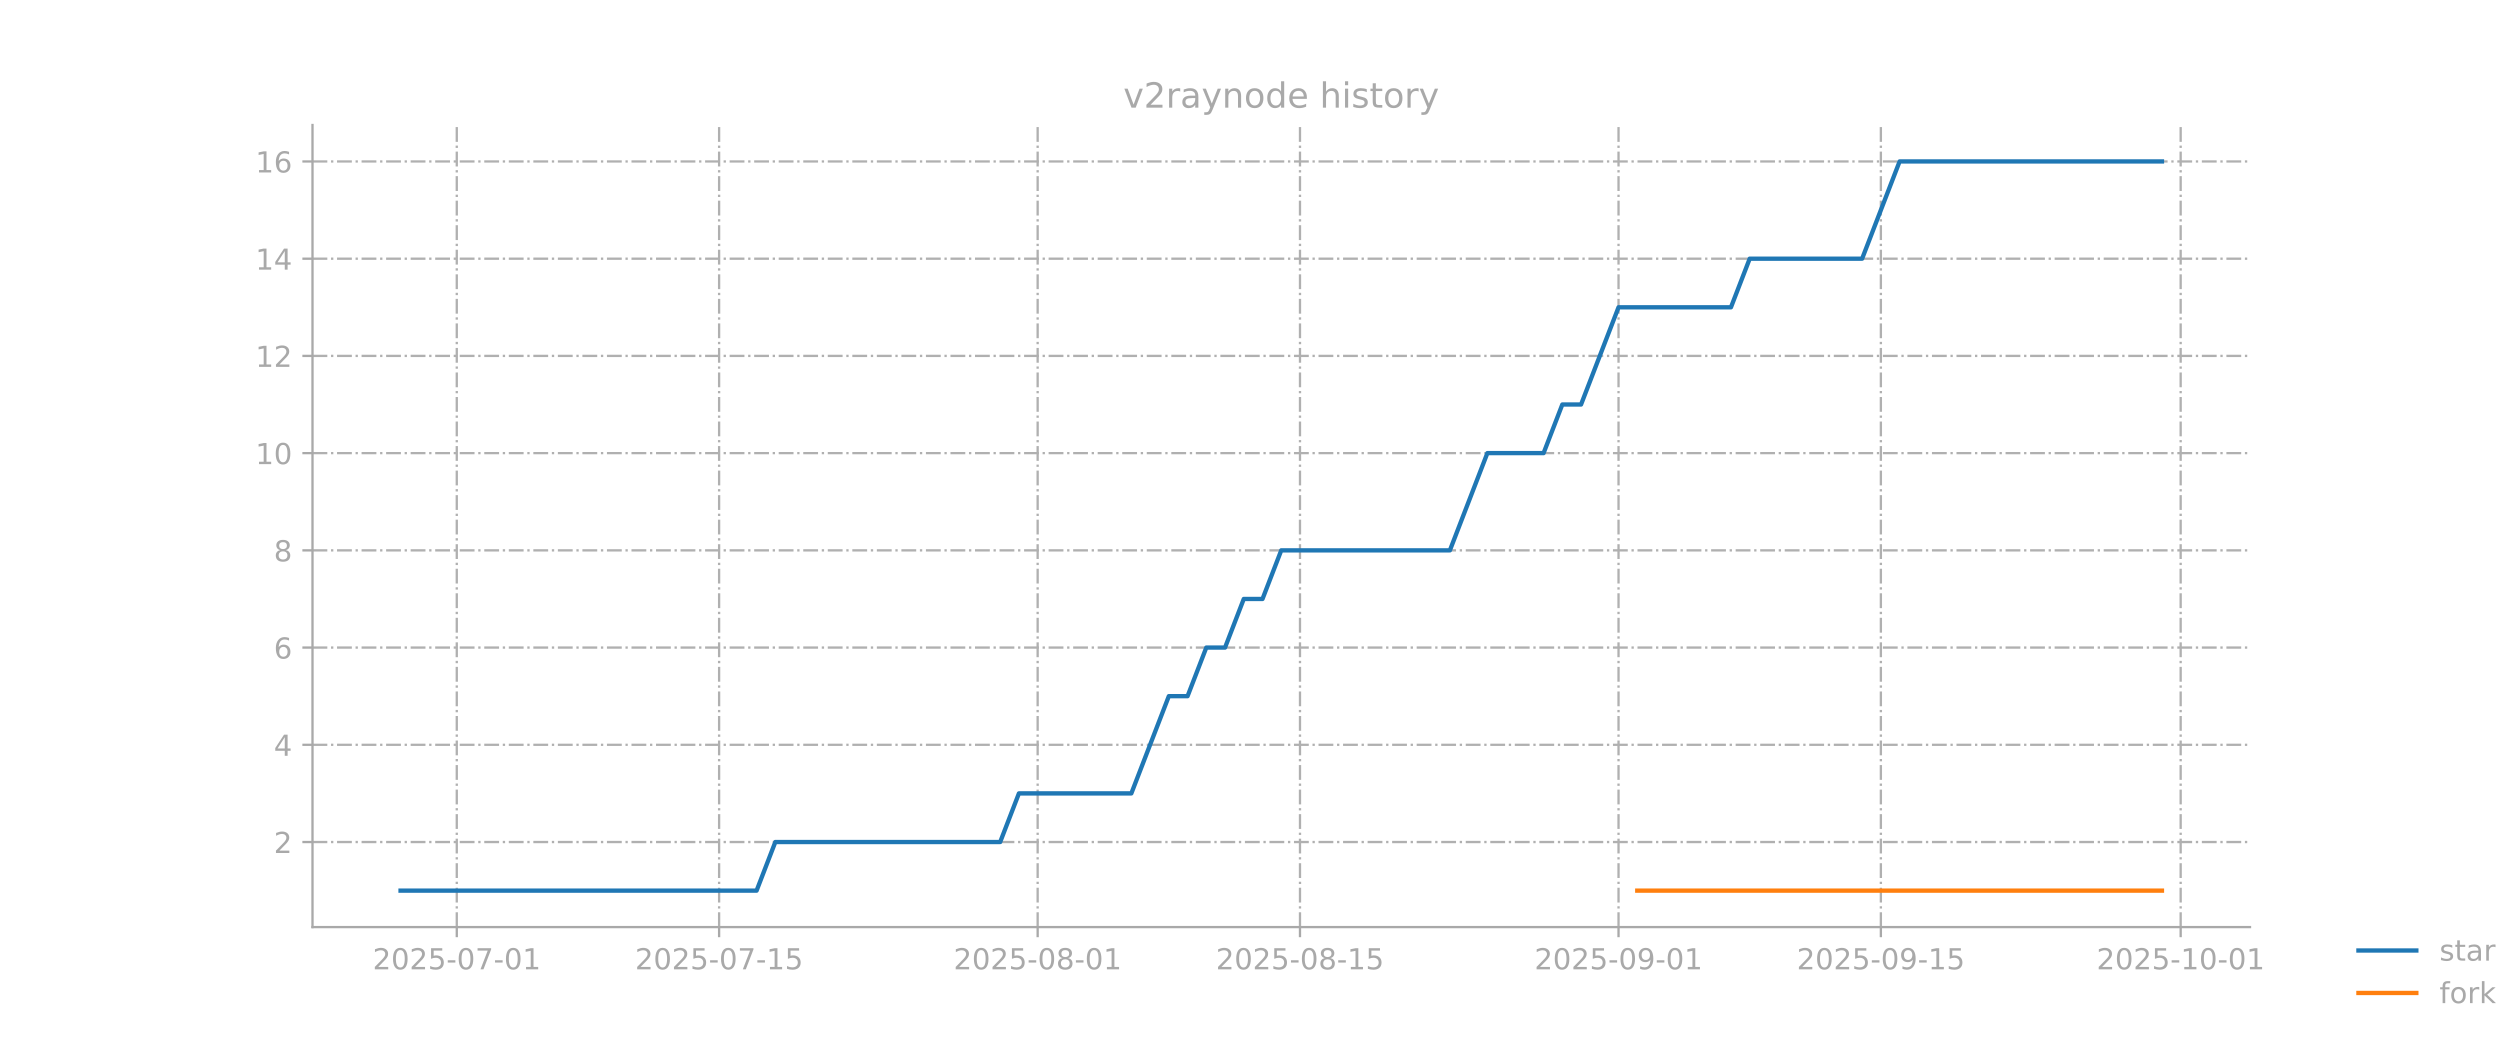
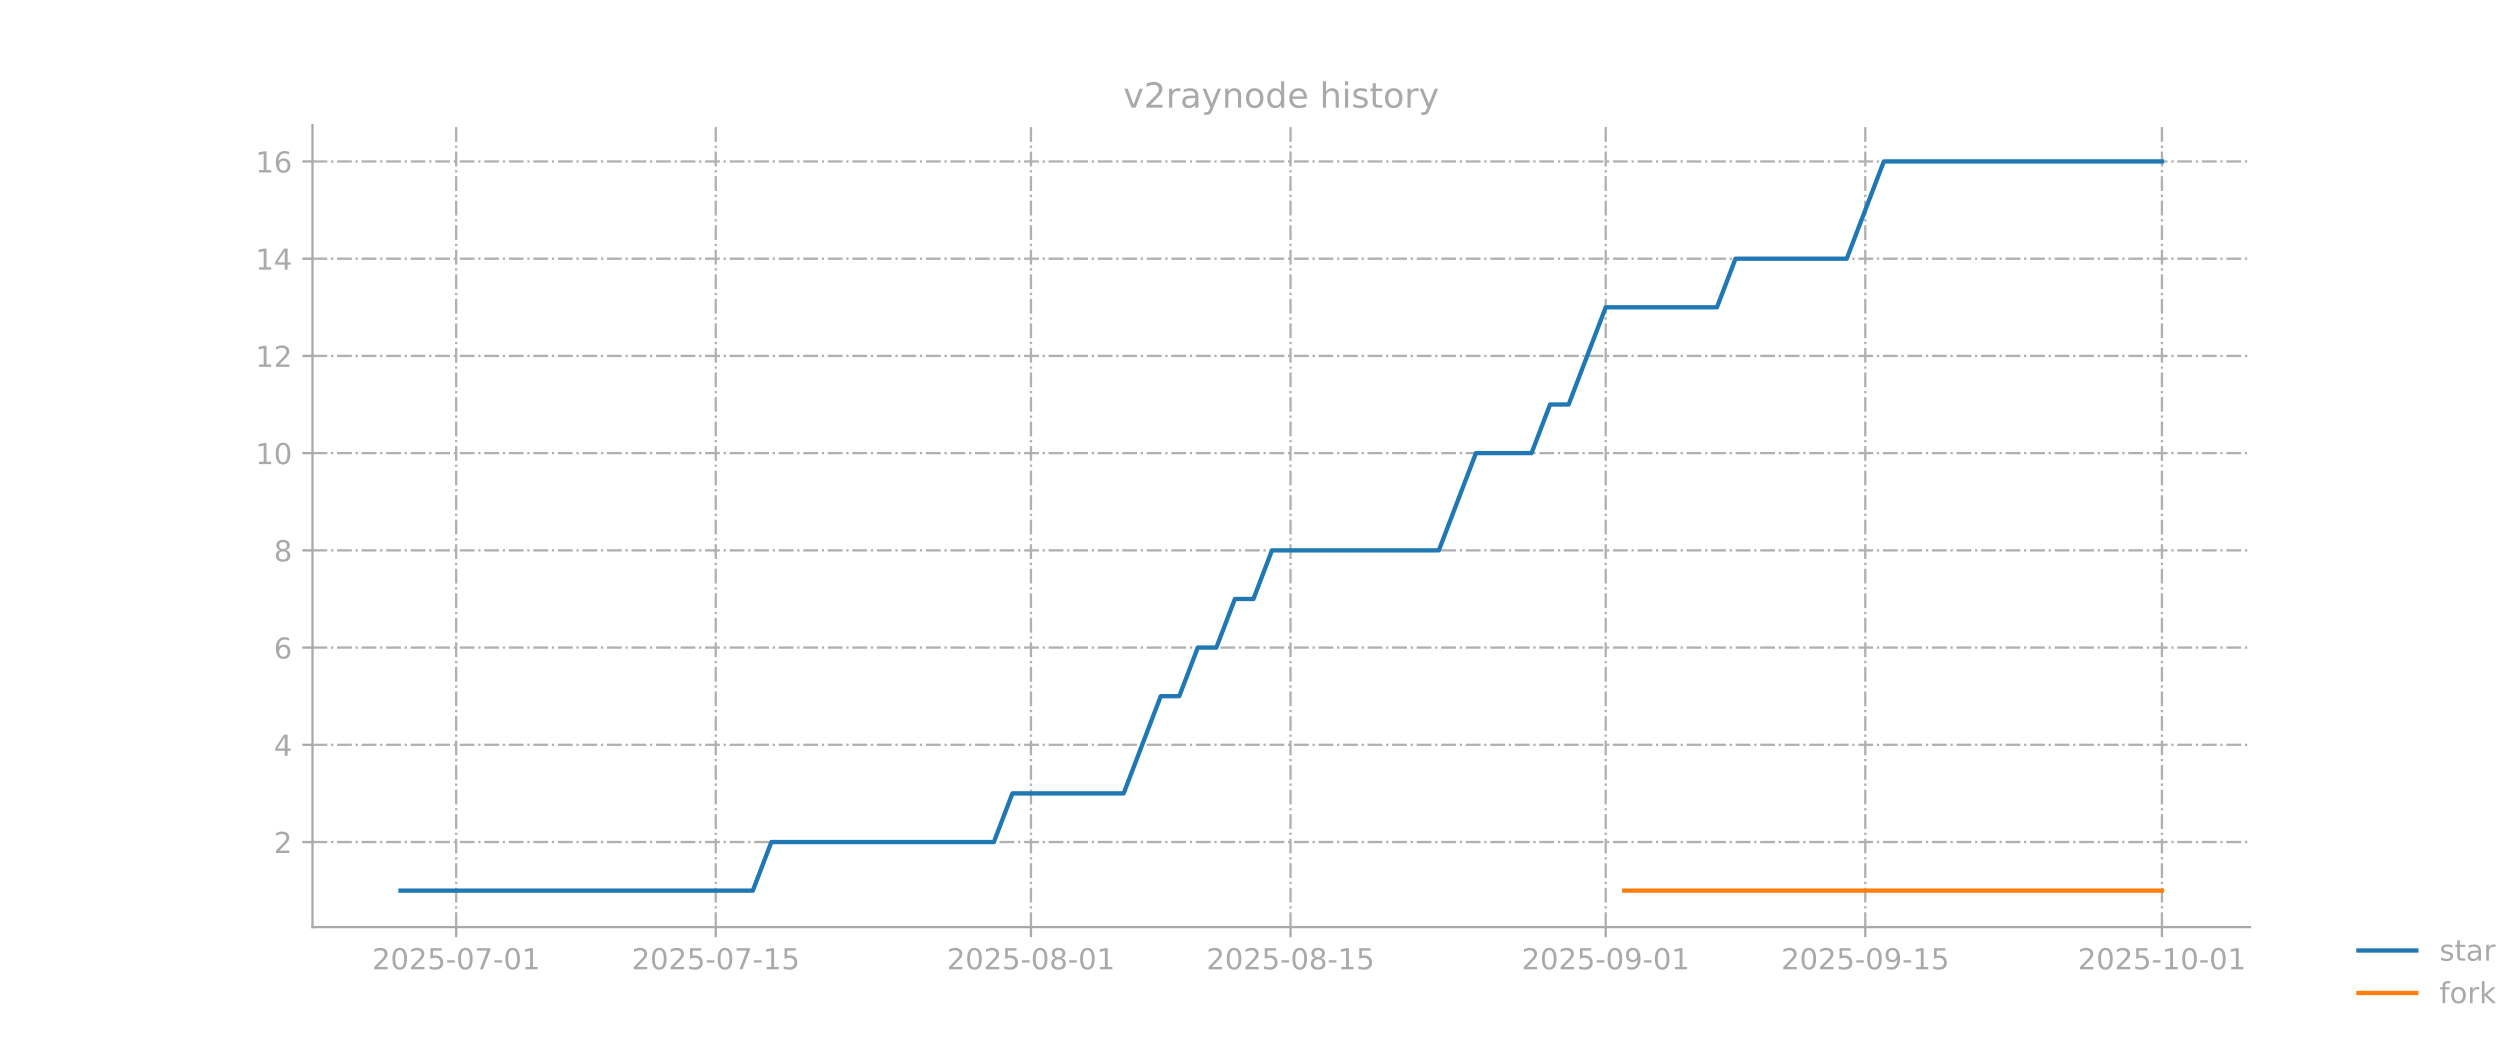
<svg xmlns="http://www.w3.org/2000/svg" xmlns:xlink="http://www.w3.org/1999/xlink" width="864pt" height="360pt" viewBox="0 0 864 360" version="1.1">
  <defs>
    <style type="text/css">*{stroke-linejoin: round; stroke-linecap: butt}</style>
  </defs>
  <g id="figure_1">
    <g id="patch_1">
      <path d="M 0 360  L 864 360  L 864 0  L 0 0  L 0 360  z " style="fill: none; opacity: 0" />
    </g>
    <g id="axes_1">
      <g id="patch_2">
        <path d="M 108 320.4  L 777.6 320.4  L 777.6 43.2  L 108 43.2  L 108 320.4  z " style="fill: none; opacity: 0" />
      </g>
      <g id="matplotlib.axis_1">
        <g id="xtick_1">
          <g id="line2d_1">
-             <path d="M 157.864 320.4  L 157.864 43.2  " clip-path="url(#pf1862e59a7)" style="fill: none; stroke-dasharray: 5.12,1.28,0.8,1.28; stroke-dashoffset: 0; stroke: #b0b0b0; stroke-width: 0.8" />
+             <path d="M 157.659 320.4  L 157.659 43.2  " clip-path="url(#pea671a4357)" style="fill: none; stroke-dasharray: 5.12,1.28,0.8,1.28; stroke-dashoffset: 0; stroke: #b0b0b0; stroke-width: 0.8" />
          </g>
          <g id="line2d_2">
            <defs>
-               <path id="md18ebe1ea4" d="M 0 0  L 0 3.5  " style="stroke: #a9a9a9; stroke-width: 0.8" />
+               <path id="mfbfcf7b9a8" d="M 0 0  L 0 3.5  " style="stroke: #a9a9a9; stroke-width: 0.8" />
            </defs>
            <g>
-               <use xlink:href="#md18ebe1ea4" x="157.864" y="320.4" style="fill: #a9a9a9; stroke: #a9a9a9; stroke-width: 0.8" />
+               <use xlink:href="#mfbfcf7b9a8" x="157.659" y="320.4" style="fill: #a9a9a9; stroke: #a9a9a9; stroke-width: 0.8" />
            </g>
          </g>
          <g id="text_1">
-             <g style="fill: #a9a9a9" transform="translate(128.806 334.9984) scale(0.1 -0.1)">
+             <g style="fill: #a9a9a9" transform="translate(128.6015 334.9984) scale(0.1 -0.1)">
              <defs>
                <path id="DejaVuSans-32" d="M 1228 531  L 3431 531  L 3431 0  L 469 0  L 469 531  Q 828 903 1448 1529  Q 2069 2156 2228 2338  Q 2531 2678 2651 2914  Q 2772 3150 2772 3378  Q 2772 3750 2511 3984  Q 2250 4219 1831 4219  Q 1534 4219 1204 4116  Q 875 4013 500 3803  L 500 4441  Q 881 4594 1212 4672  Q 1544 4750 1819 4750  Q 2544 4750 2975 4387  Q 3406 4025 3406 3419  Q 3406 3131 3298 2873  Q 3191 2616 2906 2266  Q 2828 2175 2409 1742  Q 1991 1309 1228 531  z " transform="scale(0.015625)" />
                <path id="DejaVuSans-30" d="M 2034 4250  Q 1547 4250 1301 3770  Q 1056 3291 1056 2328  Q 1056 1369 1301 889  Q 1547 409 2034 409  Q 2525 409 2770 889  Q 3016 1369 3016 2328  Q 3016 3291 2770 3770  Q 2525 4250 2034 4250  z M 2034 4750  Q 2819 4750 3233 4129  Q 3647 3509 3647 2328  Q 3647 1150 3233 529  Q 2819 -91 2034 -91  Q 1250 -91 836 529  Q 422 1150 422 2328  Q 422 3509 836 4129  Q 1250 4750 2034 4750  z " transform="scale(0.015625)" />
                <path id="DejaVuSans-35" d="M 691 4666  L 3169 4666  L 3169 4134  L 1269 4134  L 1269 2991  Q 1406 3038 1543 3061  Q 1681 3084 1819 3084  Q 2600 3084 3056 2656  Q 3513 2228 3513 1497  Q 3513 744 3044 326  Q 2575 -91 1722 -91  Q 1428 -91 1123 -41  Q 819 9 494 109  L 494 744  Q 775 591 1075 516  Q 1375 441 1709 441  Q 2250 441 2565 725  Q 2881 1009 2881 1497  Q 2881 1984 2565 2268  Q 2250 2553 1709 2553  Q 1456 2553 1204 2497  Q 953 2441 691 2322  L 691 4666  z " transform="scale(0.015625)" />
                <path id="DejaVuSans-2d" d="M 313 2009  L 1997 2009  L 1997 1497  L 313 1497  L 313 2009  z " transform="scale(0.015625)" />
                <path id="DejaVuSans-37" d="M 525 4666  L 3525 4666  L 3525 4397  L 1831 0  L 1172 0  L 2766 4134  L 525 4134  L 525 4666  z " transform="scale(0.015625)" />
                <path id="DejaVuSans-31" d="M 794 531  L 1825 531  L 1825 4091  L 703 3866  L 703 4441  L 1819 4666  L 2450 4666  L 2450 531  L 3481 531  L 3481 0  L 794 0  L 794 531  z " transform="scale(0.015625)" />
              </defs>
              <use xlink:href="#DejaVuSans-32" />
              <use xlink:href="#DejaVuSans-30" transform="translate(63.62305 0)" />
              <use xlink:href="#DejaVuSans-32" transform="translate(127.2461 0)" />
              <use xlink:href="#DejaVuSans-35" transform="translate(190.8691 0)" />
              <use xlink:href="#DejaVuSans-2d" transform="translate(254.4922 0)" />
              <use xlink:href="#DejaVuSans-30" transform="translate(290.5762 0)" />
              <use xlink:href="#DejaVuSans-37" transform="translate(354.1992 0)" />
              <use xlink:href="#DejaVuSans-2d" transform="translate(417.8223 0)" />
              <use xlink:href="#DejaVuSans-30" transform="translate(453.9062 0)" />
              <use xlink:href="#DejaVuSans-31" transform="translate(517.5293 0)" />
            </g>
          </g>
        </g>
        <g id="xtick_2">
          <g id="line2d_3">
-             <path d="M 248.525 320.4  L 248.525 43.2  " clip-path="url(#pf1862e59a7)" style="fill: none; stroke-dasharray: 5.12,1.28,0.8,1.28; stroke-dashoffset: 0; stroke: #b0b0b0; stroke-width: 0.8" />
+             <path d="M 247.367 320.4  L 247.367 43.2  " clip-path="url(#pea671a4357)" style="fill: none; stroke-dasharray: 5.12,1.28,0.8,1.28; stroke-dashoffset: 0; stroke: #b0b0b0; stroke-width: 0.8" />
          </g>
          <g id="line2d_4">
            <g>
-               <use xlink:href="#md18ebe1ea4" x="248.525" y="320.4" style="fill: #a9a9a9; stroke: #a9a9a9; stroke-width: 0.8" />
+               <use xlink:href="#mfbfcf7b9a8" x="247.367" y="320.4" style="fill: #a9a9a9; stroke: #a9a9a9; stroke-width: 0.8" />
            </g>
          </g>
          <g id="text_2">
-             <g style="fill: #a9a9a9" transform="translate(219.4675 334.9984) scale(0.1 -0.1)">
+             <g style="fill: #a9a9a9" transform="translate(218.3087 334.9984) scale(0.1 -0.1)">
              <use xlink:href="#DejaVuSans-32" />
              <use xlink:href="#DejaVuSans-30" transform="translate(63.62305 0)" />
              <use xlink:href="#DejaVuSans-32" transform="translate(127.2461 0)" />
              <use xlink:href="#DejaVuSans-35" transform="translate(190.8691 0)" />
              <use xlink:href="#DejaVuSans-2d" transform="translate(254.4922 0)" />
              <use xlink:href="#DejaVuSans-30" transform="translate(290.5762 0)" />
              <use xlink:href="#DejaVuSans-37" transform="translate(354.1992 0)" />
              <use xlink:href="#DejaVuSans-2d" transform="translate(417.8223 0)" />
              <use xlink:href="#DejaVuSans-31" transform="translate(453.9062 0)" />
              <use xlink:href="#DejaVuSans-35" transform="translate(517.5293 0)" />
            </g>
          </g>
        </g>
        <g id="xtick_3">
          <g id="line2d_5">
-             <path d="M 358.614 320.4  L 358.614 43.2  " clip-path="url(#pf1862e59a7)" style="fill: none; stroke-dasharray: 5.12,1.28,0.8,1.28; stroke-dashoffset: 0; stroke: #b0b0b0; stroke-width: 0.8" />
+             <path d="M 356.297 320.4  L 356.297 43.2  " clip-path="url(#pea671a4357)" style="fill: none; stroke-dasharray: 5.12,1.28,0.8,1.28; stroke-dashoffset: 0; stroke: #b0b0b0; stroke-width: 0.8" />
          </g>
          <g id="line2d_6">
            <g>
-               <use xlink:href="#md18ebe1ea4" x="358.614" y="320.4" style="fill: #a9a9a9; stroke: #a9a9a9; stroke-width: 0.8" />
+               <use xlink:href="#mfbfcf7b9a8" x="356.297" y="320.4" style="fill: #a9a9a9; stroke: #a9a9a9; stroke-width: 0.8" />
            </g>
          </g>
          <g id="text_3">
-             <g style="fill: #a9a9a9" transform="translate(329.5565 334.9984) scale(0.1 -0.1)">
+             <g style="fill: #a9a9a9" transform="translate(327.2388 334.9984) scale(0.1 -0.1)">
              <defs>
                <path id="DejaVuSans-38" d="M 2034 2216  Q 1584 2216 1326 1975  Q 1069 1734 1069 1313  Q 1069 891 1326 650  Q 1584 409 2034 409  Q 2484 409 2743 651  Q 3003 894 3003 1313  Q 3003 1734 2745 1975  Q 2488 2216 2034 2216  z M 1403 2484  Q 997 2584 770 2862  Q 544 3141 544 3541  Q 544 4100 942 4425  Q 1341 4750 2034 4750  Q 2731 4750 3128 4425  Q 3525 4100 3525 3541  Q 3525 3141 3298 2862  Q 3072 2584 2669 2484  Q 3125 2378 3379 2068  Q 3634 1759 3634 1313  Q 3634 634 3220 271  Q 2806 -91 2034 -91  Q 1263 -91 848 271  Q 434 634 434 1313  Q 434 1759 690 2068  Q 947 2378 1403 2484  z M 1172 3481  Q 1172 3119 1398 2916  Q 1625 2713 2034 2713  Q 2441 2713 2670 2916  Q 2900 3119 2900 3481  Q 2900 3844 2670 4047  Q 2441 4250 2034 4250  Q 1625 4250 1398 4047  Q 1172 3844 1172 3481  z " transform="scale(0.015625)" />
              </defs>
              <use xlink:href="#DejaVuSans-32" />
              <use xlink:href="#DejaVuSans-30" transform="translate(63.62305 0)" />
              <use xlink:href="#DejaVuSans-32" transform="translate(127.2461 0)" />
              <use xlink:href="#DejaVuSans-35" transform="translate(190.8691 0)" />
              <use xlink:href="#DejaVuSans-2d" transform="translate(254.4922 0)" />
              <use xlink:href="#DejaVuSans-30" transform="translate(290.5762 0)" />
              <use xlink:href="#DejaVuSans-38" transform="translate(354.1992 0)" />
              <use xlink:href="#DejaVuSans-2d" transform="translate(417.8223 0)" />
              <use xlink:href="#DejaVuSans-30" transform="translate(453.9062 0)" />
              <use xlink:href="#DejaVuSans-31" transform="translate(517.5293 0)" />
            </g>
          </g>
        </g>
        <g id="xtick_4">
          <g id="line2d_7">
-             <path d="M 449.276 320.4  L 449.276 43.2  " clip-path="url(#pf1862e59a7)" style="fill: none; stroke-dasharray: 5.12,1.28,0.8,1.28; stroke-dashoffset: 0; stroke: #b0b0b0; stroke-width: 0.8" />
+             <path d="M 446.004 320.4  L 446.004 43.2  " clip-path="url(#pea671a4357)" style="fill: none; stroke-dasharray: 5.12,1.28,0.8,1.28; stroke-dashoffset: 0; stroke: #b0b0b0; stroke-width: 0.8" />
          </g>
          <g id="line2d_8">
            <g>
-               <use xlink:href="#md18ebe1ea4" x="449.276" y="320.4" style="fill: #a9a9a9; stroke: #a9a9a9; stroke-width: 0.8" />
+               <use xlink:href="#mfbfcf7b9a8" x="446.004" y="320.4" style="fill: #a9a9a9; stroke: #a9a9a9; stroke-width: 0.8" />
            </g>
          </g>
          <g id="text_4">
-             <g style="fill: #a9a9a9" transform="translate(420.218 334.9984) scale(0.1 -0.1)">
+             <g style="fill: #a9a9a9" transform="translate(416.946 334.9984) scale(0.1 -0.1)">
              <use xlink:href="#DejaVuSans-32" />
              <use xlink:href="#DejaVuSans-30" transform="translate(63.62305 0)" />
              <use xlink:href="#DejaVuSans-32" transform="translate(127.2461 0)" />
              <use xlink:href="#DejaVuSans-35" transform="translate(190.8691 0)" />
              <use xlink:href="#DejaVuSans-2d" transform="translate(254.4922 0)" />
              <use xlink:href="#DejaVuSans-30" transform="translate(290.5762 0)" />
              <use xlink:href="#DejaVuSans-38" transform="translate(354.1992 0)" />
              <use xlink:href="#DejaVuSans-2d" transform="translate(417.8223 0)" />
              <use xlink:href="#DejaVuSans-31" transform="translate(453.9062 0)" />
              <use xlink:href="#DejaVuSans-35" transform="translate(517.5293 0)" />
            </g>
          </g>
        </g>
        <g id="xtick_5">
          <g id="line2d_9">
-             <path d="M 559.365 320.4  L 559.365 43.2  " clip-path="url(#pf1862e59a7)" style="fill: none; stroke-dasharray: 5.12,1.28,0.8,1.28; stroke-dashoffset: 0; stroke: #b0b0b0; stroke-width: 0.8" />
+             <path d="M 554.934 320.4  L 554.934 43.2  " clip-path="url(#pea671a4357)" style="fill: none; stroke-dasharray: 5.12,1.28,0.8,1.28; stroke-dashoffset: 0; stroke: #b0b0b0; stroke-width: 0.8" />
          </g>
          <g id="line2d_10">
            <g>
-               <use xlink:href="#md18ebe1ea4" x="559.365" y="320.4" style="fill: #a9a9a9; stroke: #a9a9a9; stroke-width: 0.8" />
+               <use xlink:href="#mfbfcf7b9a8" x="554.934" y="320.4" style="fill: #a9a9a9; stroke: #a9a9a9; stroke-width: 0.8" />
            </g>
          </g>
          <g id="text_5">
-             <g style="fill: #a9a9a9" transform="translate(530.307 334.9984) scale(0.1 -0.1)">
+             <g style="fill: #a9a9a9" transform="translate(525.8762 334.9984) scale(0.1 -0.1)">
              <defs>
                <path id="DejaVuSans-39" d="M 703 97  L 703 672  Q 941 559 1184 500  Q 1428 441 1663 441  Q 2288 441 2617 861  Q 2947 1281 2994 2138  Q 2813 1869 2534 1725  Q 2256 1581 1919 1581  Q 1219 1581 811 2004  Q 403 2428 403 3163  Q 403 3881 828 4315  Q 1253 4750 1959 4750  Q 2769 4750 3195 4129  Q 3622 3509 3622 2328  Q 3622 1225 3098 567  Q 2575 -91 1691 -91  Q 1453 -91 1209 -44  Q 966 3 703 97  z M 1959 2075  Q 2384 2075 2632 2365  Q 2881 2656 2881 3163  Q 2881 3666 2632 3958  Q 2384 4250 1959 4250  Q 1534 4250 1286 3958  Q 1038 3666 1038 3163  Q 1038 2656 1286 2365  Q 1534 2075 1959 2075  z " transform="scale(0.015625)" />
              </defs>
              <use xlink:href="#DejaVuSans-32" />
              <use xlink:href="#DejaVuSans-30" transform="translate(63.62305 0)" />
              <use xlink:href="#DejaVuSans-32" transform="translate(127.2461 0)" />
              <use xlink:href="#DejaVuSans-35" transform="translate(190.8691 0)" />
              <use xlink:href="#DejaVuSans-2d" transform="translate(254.4922 0)" />
              <use xlink:href="#DejaVuSans-30" transform="translate(290.5762 0)" />
              <use xlink:href="#DejaVuSans-39" transform="translate(354.1992 0)" />
              <use xlink:href="#DejaVuSans-2d" transform="translate(417.8223 0)" />
              <use xlink:href="#DejaVuSans-30" transform="translate(453.9062 0)" />
              <use xlink:href="#DejaVuSans-31" transform="translate(517.5293 0)" />
            </g>
          </g>
        </g>
        <g id="xtick_6">
          <g id="line2d_11">
-             <path d="M 650.026 320.4  L 650.026 43.2  " clip-path="url(#pf1862e59a7)" style="fill: none; stroke-dasharray: 5.12,1.28,0.8,1.28; stroke-dashoffset: 0; stroke: #b0b0b0; stroke-width: 0.8" />
+             <path d="M 644.641 320.4  L 644.641 43.2  " clip-path="url(#pea671a4357)" style="fill: none; stroke-dasharray: 5.12,1.28,0.8,1.28; stroke-dashoffset: 0; stroke: #b0b0b0; stroke-width: 0.8" />
          </g>
          <g id="line2d_12">
            <g>
-               <use xlink:href="#md18ebe1ea4" x="650.026" y="320.4" style="fill: #a9a9a9; stroke: #a9a9a9; stroke-width: 0.8" />
+               <use xlink:href="#mfbfcf7b9a8" x="644.641" y="320.4" style="fill: #a9a9a9; stroke: #a9a9a9; stroke-width: 0.8" />
            </g>
          </g>
          <g id="text_6">
-             <g style="fill: #a9a9a9" transform="translate(620.9685 334.9984) scale(0.1 -0.1)">
+             <g style="fill: #a9a9a9" transform="translate(615.5833 334.9984) scale(0.1 -0.1)">
              <use xlink:href="#DejaVuSans-32" />
              <use xlink:href="#DejaVuSans-30" transform="translate(63.62305 0)" />
              <use xlink:href="#DejaVuSans-32" transform="translate(127.2461 0)" />
              <use xlink:href="#DejaVuSans-35" transform="translate(190.8691 0)" />
              <use xlink:href="#DejaVuSans-2d" transform="translate(254.4922 0)" />
              <use xlink:href="#DejaVuSans-30" transform="translate(290.5762 0)" />
              <use xlink:href="#DejaVuSans-39" transform="translate(354.1992 0)" />
              <use xlink:href="#DejaVuSans-2d" transform="translate(417.8223 0)" />
              <use xlink:href="#DejaVuSans-31" transform="translate(453.9062 0)" />
              <use xlink:href="#DejaVuSans-35" transform="translate(517.5293 0)" />
            </g>
          </g>
        </g>
        <g id="xtick_7">
          <g id="line2d_13">
-             <path d="M 753.639 320.4  L 753.639 43.2  " clip-path="url(#pf1862e59a7)" style="fill: none; stroke-dasharray: 5.12,1.28,0.8,1.28; stroke-dashoffset: 0; stroke: #b0b0b0; stroke-width: 0.8" />
+             <path d="M 747.164 320.4  L 747.164 43.2  " clip-path="url(#pea671a4357)" style="fill: none; stroke-dasharray: 5.12,1.28,0.8,1.28; stroke-dashoffset: 0; stroke: #b0b0b0; stroke-width: 0.8" />
          </g>
          <g id="line2d_14">
            <g>
-               <use xlink:href="#md18ebe1ea4" x="753.639" y="320.4" style="fill: #a9a9a9; stroke: #a9a9a9; stroke-width: 0.8" />
+               <use xlink:href="#mfbfcf7b9a8" x="747.164" y="320.4" style="fill: #a9a9a9; stroke: #a9a9a9; stroke-width: 0.8" />
            </g>
          </g>
          <g id="text_7">
-             <g style="fill: #a9a9a9" transform="translate(724.5816 334.9984) scale(0.1 -0.1)">
+             <g style="fill: #a9a9a9" transform="translate(718.1058 334.9984) scale(0.1 -0.1)">
              <use xlink:href="#DejaVuSans-32" />
              <use xlink:href="#DejaVuSans-30" transform="translate(63.62305 0)" />
              <use xlink:href="#DejaVuSans-32" transform="translate(127.2461 0)" />
              <use xlink:href="#DejaVuSans-35" transform="translate(190.8691 0)" />
              <use xlink:href="#DejaVuSans-2d" transform="translate(254.4922 0)" />
              <use xlink:href="#DejaVuSans-31" transform="translate(290.5762 0)" />
              <use xlink:href="#DejaVuSans-30" transform="translate(354.1992 0)" />
              <use xlink:href="#DejaVuSans-2d" transform="translate(417.8223 0)" />
              <use xlink:href="#DejaVuSans-30" transform="translate(453.9062 0)" />
              <use xlink:href="#DejaVuSans-31" transform="translate(517.5293 0)" />
            </g>
          </g>
        </g>
      </g>
      <g id="matplotlib.axis_2">
        <g id="ytick_1">
          <g id="line2d_15">
-             <path d="M 108 291  L 777.6 291  " clip-path="url(#pf1862e59a7)" style="fill: none; stroke-dasharray: 5.12,1.28,0.8,1.28; stroke-dashoffset: 0; stroke: #b0b0b0; stroke-width: 0.8" />
+             <path d="M 108 291  L 777.6 291  " clip-path="url(#pea671a4357)" style="fill: none; stroke-dasharray: 5.12,1.28,0.8,1.28; stroke-dashoffset: 0; stroke: #b0b0b0; stroke-width: 0.8" />
          </g>
          <g id="line2d_16">
            <defs>
-               <path id="m7cd5010641" d="M 0 0  L -3.5 0  " style="stroke: #a9a9a9; stroke-width: 0.8" />
+               <path id="mf1e45b421f" d="M 0 0  L -3.5 0  " style="stroke: #a9a9a9; stroke-width: 0.8" />
            </defs>
            <g>
-               <use xlink:href="#m7cd5010641" x="108" y="291" style="fill: #a9a9a9; stroke: #a9a9a9; stroke-width: 0.8" />
+               <use xlink:href="#mf1e45b421f" x="108" y="291" style="fill: #a9a9a9; stroke: #a9a9a9; stroke-width: 0.8" />
            </g>
          </g>
          <g id="text_8">
            <g style="fill: #a9a9a9" transform="translate(94.6375 294.7992) scale(0.1 -0.1)">
              <use xlink:href="#DejaVuSans-32" />
            </g>
          </g>
        </g>
        <g id="ytick_2">
          <g id="line2d_17">
-             <path d="M 108 257.4  L 777.6 257.4  " clip-path="url(#pf1862e59a7)" style="fill: none; stroke-dasharray: 5.12,1.28,0.8,1.28; stroke-dashoffset: 0; stroke: #b0b0b0; stroke-width: 0.8" />
+             <path d="M 108 257.4  L 777.6 257.4  " clip-path="url(#pea671a4357)" style="fill: none; stroke-dasharray: 5.12,1.28,0.8,1.28; stroke-dashoffset: 0; stroke: #b0b0b0; stroke-width: 0.8" />
          </g>
          <g id="line2d_18">
            <g>
-               <use xlink:href="#m7cd5010641" x="108" y="257.4" style="fill: #a9a9a9; stroke: #a9a9a9; stroke-width: 0.8" />
+               <use xlink:href="#mf1e45b421f" x="108" y="257.4" style="fill: #a9a9a9; stroke: #a9a9a9; stroke-width: 0.8" />
            </g>
          </g>
          <g id="text_9">
            <g style="fill: #a9a9a9" transform="translate(94.6375 261.1992) scale(0.1 -0.1)">
              <defs>
                <path id="DejaVuSans-34" d="M 2419 4116  L 825 1625  L 2419 1625  L 2419 4116  z M 2253 4666  L 3047 4666  L 3047 1625  L 3713 1625  L 3713 1100  L 3047 1100  L 3047 0  L 2419 0  L 2419 1100  L 313 1100  L 313 1709  L 2253 4666  z " transform="scale(0.015625)" />
              </defs>
              <use xlink:href="#DejaVuSans-34" />
            </g>
          </g>
        </g>
        <g id="ytick_3">
          <g id="line2d_19">
-             <path d="M 108 223.8  L 777.6 223.8  " clip-path="url(#pf1862e59a7)" style="fill: none; stroke-dasharray: 5.12,1.28,0.8,1.28; stroke-dashoffset: 0; stroke: #b0b0b0; stroke-width: 0.8" />
+             <path d="M 108 223.8  L 777.6 223.8  " clip-path="url(#pea671a4357)" style="fill: none; stroke-dasharray: 5.12,1.28,0.8,1.28; stroke-dashoffset: 0; stroke: #b0b0b0; stroke-width: 0.8" />
          </g>
          <g id="line2d_20">
            <g>
-               <use xlink:href="#m7cd5010641" x="108" y="223.8" style="fill: #a9a9a9; stroke: #a9a9a9; stroke-width: 0.8" />
+               <use xlink:href="#mf1e45b421f" x="108" y="223.8" style="fill: #a9a9a9; stroke: #a9a9a9; stroke-width: 0.8" />
            </g>
          </g>
          <g id="text_10">
            <g style="fill: #a9a9a9" transform="translate(94.6375 227.5992) scale(0.1 -0.1)">
              <defs>
                <path id="DejaVuSans-36" d="M 2113 2584  Q 1688 2584 1439 2293  Q 1191 2003 1191 1497  Q 1191 994 1439 701  Q 1688 409 2113 409  Q 2538 409 2786 701  Q 3034 994 3034 1497  Q 3034 2003 2786 2293  Q 2538 2584 2113 2584  z M 3366 4563  L 3366 3988  Q 3128 4100 2886 4159  Q 2644 4219 2406 4219  Q 1781 4219 1451 3797  Q 1122 3375 1075 2522  Q 1259 2794 1537 2939  Q 1816 3084 2150 3084  Q 2853 3084 3261 2657  Q 3669 2231 3669 1497  Q 3669 778 3244 343  Q 2819 -91 2113 -91  Q 1303 -91 875 529  Q 447 1150 447 2328  Q 447 3434 972 4092  Q 1497 4750 2381 4750  Q 2619 4750 2861 4703  Q 3103 4656 3366 4563  z " transform="scale(0.015625)" />
              </defs>
              <use xlink:href="#DejaVuSans-36" />
            </g>
          </g>
        </g>
        <g id="ytick_4">
          <g id="line2d_21">
-             <path d="M 108 190.2  L 777.6 190.2  " clip-path="url(#pf1862e59a7)" style="fill: none; stroke-dasharray: 5.12,1.28,0.8,1.28; stroke-dashoffset: 0; stroke: #b0b0b0; stroke-width: 0.8" />
+             <path d="M 108 190.2  L 777.6 190.2  " clip-path="url(#pea671a4357)" style="fill: none; stroke-dasharray: 5.12,1.28,0.8,1.28; stroke-dashoffset: 0; stroke: #b0b0b0; stroke-width: 0.8" />
          </g>
          <g id="line2d_22">
            <g>
-               <use xlink:href="#m7cd5010641" x="108" y="190.2" style="fill: #a9a9a9; stroke: #a9a9a9; stroke-width: 0.8" />
+               <use xlink:href="#mf1e45b421f" x="108" y="190.2" style="fill: #a9a9a9; stroke: #a9a9a9; stroke-width: 0.8" />
            </g>
          </g>
          <g id="text_11">
            <g style="fill: #a9a9a9" transform="translate(94.6375 193.9992) scale(0.1 -0.1)">
              <use xlink:href="#DejaVuSans-38" />
            </g>
          </g>
        </g>
        <g id="ytick_5">
          <g id="line2d_23">
-             <path d="M 108 156.6  L 777.6 156.6  " clip-path="url(#pf1862e59a7)" style="fill: none; stroke-dasharray: 5.12,1.28,0.8,1.28; stroke-dashoffset: 0; stroke: #b0b0b0; stroke-width: 0.8" />
+             <path d="M 108 156.6  L 777.6 156.6  " clip-path="url(#pea671a4357)" style="fill: none; stroke-dasharray: 5.12,1.28,0.8,1.28; stroke-dashoffset: 0; stroke: #b0b0b0; stroke-width: 0.8" />
          </g>
          <g id="line2d_24">
            <g>
-               <use xlink:href="#m7cd5010641" x="108" y="156.6" style="fill: #a9a9a9; stroke: #a9a9a9; stroke-width: 0.8" />
+               <use xlink:href="#mf1e45b421f" x="108" y="156.6" style="fill: #a9a9a9; stroke: #a9a9a9; stroke-width: 0.8" />
            </g>
          </g>
          <g id="text_12">
            <g style="fill: #a9a9a9" transform="translate(88.275 160.3992) scale(0.1 -0.1)">
              <use xlink:href="#DejaVuSans-31" />
              <use xlink:href="#DejaVuSans-30" transform="translate(63.62305 0)" />
            </g>
          </g>
        </g>
        <g id="ytick_6">
          <g id="line2d_25">
-             <path d="M 108 123  L 777.6 123  " clip-path="url(#pf1862e59a7)" style="fill: none; stroke-dasharray: 5.12,1.28,0.8,1.28; stroke-dashoffset: 0; stroke: #b0b0b0; stroke-width: 0.8" />
+             <path d="M 108 123  L 777.6 123  " clip-path="url(#pea671a4357)" style="fill: none; stroke-dasharray: 5.12,1.28,0.8,1.28; stroke-dashoffset: 0; stroke: #b0b0b0; stroke-width: 0.8" />
          </g>
          <g id="line2d_26">
            <g>
-               <use xlink:href="#m7cd5010641" x="108" y="123" style="fill: #a9a9a9; stroke: #a9a9a9; stroke-width: 0.8" />
+               <use xlink:href="#mf1e45b421f" x="108" y="123" style="fill: #a9a9a9; stroke: #a9a9a9; stroke-width: 0.8" />
            </g>
          </g>
          <g id="text_13">
            <g style="fill: #a9a9a9" transform="translate(88.275 126.7992) scale(0.1 -0.1)">
              <use xlink:href="#DejaVuSans-31" />
              <use xlink:href="#DejaVuSans-32" transform="translate(63.62305 0)" />
            </g>
          </g>
        </g>
        <g id="ytick_7">
          <g id="line2d_27">
-             <path d="M 108 89.4  L 777.6 89.4  " clip-path="url(#pf1862e59a7)" style="fill: none; stroke-dasharray: 5.12,1.28,0.8,1.28; stroke-dashoffset: 0; stroke: #b0b0b0; stroke-width: 0.8" />
+             <path d="M 108 89.4  L 777.6 89.4  " clip-path="url(#pea671a4357)" style="fill: none; stroke-dasharray: 5.12,1.28,0.8,1.28; stroke-dashoffset: 0; stroke: #b0b0b0; stroke-width: 0.8" />
          </g>
          <g id="line2d_28">
            <g>
-               <use xlink:href="#m7cd5010641" x="108" y="89.4" style="fill: #a9a9a9; stroke: #a9a9a9; stroke-width: 0.8" />
+               <use xlink:href="#mf1e45b421f" x="108" y="89.4" style="fill: #a9a9a9; stroke: #a9a9a9; stroke-width: 0.8" />
            </g>
          </g>
          <g id="text_14">
            <g style="fill: #a9a9a9" transform="translate(88.275 93.19922) scale(0.1 -0.1)">
              <use xlink:href="#DejaVuSans-31" />
              <use xlink:href="#DejaVuSans-34" transform="translate(63.62305 0)" />
            </g>
          </g>
        </g>
        <g id="ytick_8">
          <g id="line2d_29">
-             <path d="M 108 55.8  L 777.6 55.8  " clip-path="url(#pf1862e59a7)" style="fill: none; stroke-dasharray: 5.12,1.28,0.8,1.28; stroke-dashoffset: 0; stroke: #b0b0b0; stroke-width: 0.8" />
+             <path d="M 108 55.8  L 777.6 55.8  " clip-path="url(#pea671a4357)" style="fill: none; stroke-dasharray: 5.12,1.28,0.8,1.28; stroke-dashoffset: 0; stroke: #b0b0b0; stroke-width: 0.8" />
          </g>
          <g id="line2d_30">
            <g>
-               <use xlink:href="#m7cd5010641" x="108" y="55.8" style="fill: #a9a9a9; stroke: #a9a9a9; stroke-width: 0.8" />
+               <use xlink:href="#mf1e45b421f" x="108" y="55.8" style="fill: #a9a9a9; stroke: #a9a9a9; stroke-width: 0.8" />
            </g>
          </g>
          <g id="text_15">
            <g style="fill: #a9a9a9" transform="translate(88.275 59.59922) scale(0.1 -0.1)">
              <use xlink:href="#DejaVuSans-31" />
              <use xlink:href="#DejaVuSans-36" transform="translate(63.62305 0)" />
            </g>
          </g>
        </g>
      </g>
      <g id="line2d_31">
-         <path d="M 138.436 307.8  L 144.912 307.8  L 151.388 307.8  L 157.864 307.8  L 164.34 307.8  L 170.815 307.8  L 177.291 307.8  L 183.767 307.8  L 190.243 307.8  L 196.719 307.8  L 203.195 307.8  L 209.67 307.8  L 216.146 307.8  L 222.622 307.8  L 229.098 307.8  L 235.574 307.8  L 242.05 307.8  L 248.525 307.8  L 255.001 307.8  L 261.477 307.8  L 267.953 291  L 274.429 291  L 280.904 291  L 287.38 291  L 293.856 291  L 300.332 291  L 306.808 291  L 313.284 291  L 319.759 291  L 326.235 291  L 332.711 291  L 339.187 291  L 345.663 291  L 352.138 274.2  L 358.614 274.2  L 365.09 274.2  L 371.566 274.2  L 378.042 274.2  L 384.518 274.2  L 390.993 274.2  L 397.469 257.4  L 403.945 240.6  L 410.421 240.6  L 416.897 223.8  L 423.373 223.8  L 429.848 207  L 436.324 207  L 442.8 190.2  L 449.276 190.2  L 455.752 190.2  L 462.227 190.2  L 468.703 190.2  L 475.179 190.2  L 481.655 190.2  L 488.131 190.2  L 494.607 190.2  L 501.082 190.2  L 507.558 173.4  L 514.034 156.6  L 520.51 156.6  L 526.986 156.6  L 533.462 156.6  L 539.937 139.8  L 546.413 139.8  L 552.889 123  L 559.365 106.2  L 565.841 106.2  L 572.316 106.2  L 578.792 106.2  L 585.268 106.2  L 591.744 106.2  L 598.22 106.2  L 604.696 89.4  L 611.171 89.4  L 617.647 89.4  L 624.123 89.4  L 630.599 89.4  L 637.075 89.4  L 643.55 89.4  L 650.026 72.6  L 656.502 55.8  L 662.978 55.8  L 669.454 55.8  L 675.93 55.8  L 682.405 55.8  L 688.881 55.8  L 695.357 55.8  L 701.833 55.8  L 708.309 55.8  L 714.785 55.8  L 721.26 55.8  L 727.736 55.8  L 734.212 55.8  L 740.688 55.8  L 747.164 55.8  " clip-path="url(#pf1862e59a7)" style="fill: none; stroke: #1f77b4; stroke-width: 1.5; stroke-linecap: square" />
+         <path d="M 138.436 307.8  L 144.844 307.8  L 151.252 307.8  L 157.659 307.8  L 164.067 307.8  L 170.475 307.8  L 176.882 307.8  L 183.29 307.8  L 189.698 307.8  L 196.105 307.8  L 202.513 307.8  L 208.921 307.8  L 215.328 307.8  L 221.736 307.8  L 228.144 307.8  L 234.551 307.8  L 240.959 307.8  L 247.367 307.8  L 253.774 307.8  L 260.182 307.8  L 266.589 291  L 272.997 291  L 279.405 291  L 285.812 291  L 292.22 291  L 298.628 291  L 305.035 291  L 311.443 291  L 317.851 291  L 324.258 291  L 330.666 291  L 337.074 291  L 343.481 291  L 349.889 274.2  L 356.297 274.2  L 362.704 274.2  L 369.112 274.2  L 375.52 274.2  L 381.927 274.2  L 388.335 274.2  L 394.743 257.4  L 401.15 240.6  L 407.558 240.6  L 413.966 223.8  L 420.373 223.8  L 426.781 207  L 433.189 207  L 439.596 190.2  L 446.004 190.2  L 452.411 190.2  L 458.819 190.2  L 465.227 190.2  L 471.634 190.2  L 478.042 190.2  L 484.45 190.2  L 490.857 190.2  L 497.265 190.2  L 503.673 173.4  L 510.08 156.6  L 516.488 156.6  L 522.896 156.6  L 529.303 156.6  L 535.711 139.8  L 542.119 139.8  L 548.526 123  L 554.934 106.2  L 561.342 106.2  L 567.749 106.2  L 574.157 106.2  L 580.565 106.2  L 586.972 106.2  L 593.38 106.2  L 599.788 89.4  L 606.195 89.4  L 612.603 89.4  L 619.011 89.4  L 625.418 89.4  L 631.826 89.4  L 638.233 89.4  L 644.641 72.6  L 651.049 55.8  L 657.456 55.8  L 663.864 55.8  L 670.272 55.8  L 676.679 55.8  L 683.087 55.8  L 689.495 55.8  L 695.902 55.8  L 702.31 55.8  L 708.718 55.8  L 715.125 55.8  L 721.533 55.8  L 727.941 55.8  L 734.348 55.8  L 740.756 55.8  L 747.164 55.8  " clip-path="url(#pea671a4357)" style="fill: none; stroke: #1f77b4; stroke-width: 1.5; stroke-linecap: square" />
      </g>
      <g id="line2d_32">
-         <path d="M 565.841 307.8  L 572.316 307.8  L 578.792 307.8  L 585.268 307.8  L 591.744 307.8  L 598.22 307.8  L 604.696 307.8  L 611.171 307.8  L 617.647 307.8  L 624.123 307.8  L 630.599 307.8  L 637.075 307.8  L 643.55 307.8  L 650.026 307.8  L 656.502 307.8  L 662.978 307.8  L 669.454 307.8  L 675.93 307.8  L 682.405 307.8  L 688.881 307.8  L 695.357 307.8  L 701.833 307.8  L 708.309 307.8  L 714.785 307.8  L 721.26 307.8  L 727.736 307.8  L 734.212 307.8  L 740.688 307.8  L 747.164 307.8  " clip-path="url(#pf1862e59a7)" style="fill: none; stroke: #ff7f0e; stroke-width: 1.5; stroke-linecap: square" />
+         <path d="M 561.342 307.8  L 567.749 307.8  L 574.157 307.8  L 580.565 307.8  L 586.972 307.8  L 593.38 307.8  L 599.788 307.8  L 606.195 307.8  L 612.603 307.8  L 619.011 307.8  L 625.418 307.8  L 631.826 307.8  L 638.233 307.8  L 644.641 307.8  L 651.049 307.8  L 657.456 307.8  L 663.864 307.8  L 670.272 307.8  L 676.679 307.8  L 683.087 307.8  L 689.495 307.8  L 695.902 307.8  L 702.31 307.8  L 708.718 307.8  L 715.125 307.8  L 721.533 307.8  L 727.941 307.8  L 734.348 307.8  L 740.756 307.8  L 747.164 307.8  " clip-path="url(#pea671a4357)" style="fill: none; stroke: #ff7f0e; stroke-width: 1.5; stroke-linecap: square" />
      </g>
      <g id="patch_3">
        <path d="M 108 320.4  L 108 43.2  " style="fill: none; stroke: #a9a9a9; stroke-width: 0.8; stroke-linejoin: miter; stroke-linecap: square" />
      </g>
      <g id="patch_4">
        <path d="M 777.6 320.4  L 777.6 43.2  " style="fill: none" />
      </g>
      <g id="patch_5">
        <path d="M 108 320.4  L 777.6 320.4  " style="fill: none; stroke: #a9a9a9; stroke-width: 0.8; stroke-linejoin: miter; stroke-linecap: square" />
      </g>
      <g id="patch_6">
        <path d="M 108 43.2  L 777.6 43.2  " style="fill: none" />
      </g>
      <g id="text_16">
        <g style="fill: #a9a9a9" transform="translate(388.2188 37.2) scale(0.12 -0.12)">
          <defs>
            <path id="DejaVuSans-76" d="M 191 3500  L 800 3500  L 1894 563  L 2988 3500  L 3597 3500  L 2284 0  L 1503 0  L 191 3500  z " transform="scale(0.015625)" />
            <path id="DejaVuSans-72" d="M 2631 2963  Q 2534 3019 2420 3045  Q 2306 3072 2169 3072  Q 1681 3072 1420 2755  Q 1159 2438 1159 1844  L 1159 0  L 581 0  L 581 3500  L 1159 3500  L 1159 2956  Q 1341 3275 1631 3429  Q 1922 3584 2338 3584  Q 2397 3584 2469 3576  Q 2541 3569 2628 3553  L 2631 2963  z " transform="scale(0.015625)" />
            <path id="DejaVuSans-61" d="M 2194 1759  Q 1497 1759 1228 1600  Q 959 1441 959 1056  Q 959 750 1161 570  Q 1363 391 1709 391  Q 2188 391 2477 730  Q 2766 1069 2766 1631  L 2766 1759  L 2194 1759  z M 3341 1997  L 3341 0  L 2766 0  L 2766 531  Q 2569 213 2275 61  Q 1981 -91 1556 -91  Q 1019 -91 701 211  Q 384 513 384 1019  Q 384 1609 779 1909  Q 1175 2209 1959 2209  L 2766 2209  L 2766 2266  Q 2766 2663 2505 2880  Q 2244 3097 1772 3097  Q 1472 3097 1187 3025  Q 903 2953 641 2809  L 641 3341  Q 956 3463 1253 3523  Q 1550 3584 1831 3584  Q 2591 3584 2966 3190  Q 3341 2797 3341 1997  z " transform="scale(0.015625)" />
            <path id="DejaVuSans-79" d="M 2059 -325  Q 1816 -950 1584 -1140  Q 1353 -1331 966 -1331  L 506 -1331  L 506 -850  L 844 -850  Q 1081 -850 1212 -737  Q 1344 -625 1503 -206  L 1606 56  L 191 3500  L 800 3500  L 1894 763  L 2988 3500  L 3597 3500  L 2059 -325  z " transform="scale(0.015625)" />
            <path id="DejaVuSans-6e" d="M 3513 2113  L 3513 0  L 2938 0  L 2938 2094  Q 2938 2591 2744 2837  Q 2550 3084 2163 3084  Q 1697 3084 1428 2787  Q 1159 2491 1159 1978  L 1159 0  L 581 0  L 581 3500  L 1159 3500  L 1159 2956  Q 1366 3272 1645 3428  Q 1925 3584 2291 3584  Q 2894 3584 3203 3211  Q 3513 2838 3513 2113  z " transform="scale(0.015625)" />
            <path id="DejaVuSans-6f" d="M 1959 3097  Q 1497 3097 1228 2736  Q 959 2375 959 1747  Q 959 1119 1226 758  Q 1494 397 1959 397  Q 2419 397 2687 759  Q 2956 1122 2956 1747  Q 2956 2369 2687 2733  Q 2419 3097 1959 3097  z M 1959 3584  Q 2709 3584 3137 3096  Q 3566 2609 3566 1747  Q 3566 888 3137 398  Q 2709 -91 1959 -91  Q 1206 -91 779 398  Q 353 888 353 1747  Q 353 2609 779 3096  Q 1206 3584 1959 3584  z " transform="scale(0.015625)" />
            <path id="DejaVuSans-64" d="M 2906 2969  L 2906 4863  L 3481 4863  L 3481 0  L 2906 0  L 2906 525  Q 2725 213 2448 61  Q 2172 -91 1784 -91  Q 1150 -91 751 415  Q 353 922 353 1747  Q 353 2572 751 3078  Q 1150 3584 1784 3584  Q 2172 3584 2448 3432  Q 2725 3281 2906 2969  z M 947 1747  Q 947 1113 1208 752  Q 1469 391 1925 391  Q 2381 391 2643 752  Q 2906 1113 2906 1747  Q 2906 2381 2643 2742  Q 2381 3103 1925 3103  Q 1469 3103 1208 2742  Q 947 2381 947 1747  z " transform="scale(0.015625)" />
            <path id="DejaVuSans-65" d="M 3597 1894  L 3597 1613  L 953 1613  Q 991 1019 1311 708  Q 1631 397 2203 397  Q 2534 397 2845 478  Q 3156 559 3463 722  L 3463 178  Q 3153 47 2828 -22  Q 2503 -91 2169 -91  Q 1331 -91 842 396  Q 353 884 353 1716  Q 353 2575 817 3079  Q 1281 3584 2069 3584  Q 2775 3584 3186 3129  Q 3597 2675 3597 1894  z M 3022 2063  Q 3016 2534 2758 2815  Q 2500 3097 2075 3097  Q 1594 3097 1305 2825  Q 1016 2553 972 2059  L 3022 2063  z " transform="scale(0.015625)" />
            <path id="DejaVuSans-20" transform="scale(0.015625)" />
            <path id="DejaVuSans-68" d="M 3513 2113  L 3513 0  L 2938 0  L 2938 2094  Q 2938 2591 2744 2837  Q 2550 3084 2163 3084  Q 1697 3084 1428 2787  Q 1159 2491 1159 1978  L 1159 0  L 581 0  L 581 4863  L 1159 4863  L 1159 2956  Q 1366 3272 1645 3428  Q 1925 3584 2291 3584  Q 2894 3584 3203 3211  Q 3513 2838 3513 2113  z " transform="scale(0.015625)" />
            <path id="DejaVuSans-69" d="M 603 3500  L 1178 3500  L 1178 0  L 603 0  L 603 3500  z M 603 4863  L 1178 4863  L 1178 4134  L 603 4134  L 603 4863  z " transform="scale(0.015625)" />
            <path id="DejaVuSans-73" d="M 2834 3397  L 2834 2853  Q 2591 2978 2328 3040  Q 2066 3103 1784 3103  Q 1356 3103 1142 2972  Q 928 2841 928 2578  Q 928 2378 1081 2264  Q 1234 2150 1697 2047  L 1894 2003  Q 2506 1872 2764 1633  Q 3022 1394 3022 966  Q 3022 478 2636 193  Q 2250 -91 1575 -91  Q 1294 -91 989 -36  Q 684 19 347 128  L 347 722  Q 666 556 975 473  Q 1284 391 1588 391  Q 1994 391 2212 530  Q 2431 669 2431 922  Q 2431 1156 2273 1281  Q 2116 1406 1581 1522  L 1381 1569  Q 847 1681 609 1914  Q 372 2147 372 2553  Q 372 3047 722 3315  Q 1072 3584 1716 3584  Q 2034 3584 2315 3537  Q 2597 3491 2834 3397  z " transform="scale(0.015625)" />
            <path id="DejaVuSans-74" d="M 1172 4494  L 1172 3500  L 2356 3500  L 2356 3053  L 1172 3053  L 1172 1153  Q 1172 725 1289 603  Q 1406 481 1766 481  L 2356 481  L 2356 0  L 1766 0  Q 1100 0 847 248  Q 594 497 594 1153  L 594 3053  L 172 3053  L 172 3500  L 594 3500  L 594 4494  L 1172 4494  z " transform="scale(0.015625)" />
          </defs>
          <use xlink:href="#DejaVuSans-76" />
          <use xlink:href="#DejaVuSans-32" transform="translate(59.17969 0)" />
          <use xlink:href="#DejaVuSans-72" transform="translate(122.8027 0)" />
          <use xlink:href="#DejaVuSans-61" transform="translate(163.916 0)" />
          <use xlink:href="#DejaVuSans-79" transform="translate(225.1953 0)" />
          <use xlink:href="#DejaVuSans-6e" transform="translate(284.375 0)" />
          <use xlink:href="#DejaVuSans-6f" transform="translate(347.7539 0)" />
          <use xlink:href="#DejaVuSans-64" transform="translate(408.9355 0)" />
          <use xlink:href="#DejaVuSans-65" transform="translate(472.4121 0)" />
          <use xlink:href="#DejaVuSans-20" transform="translate(533.9355 0)" />
          <use xlink:href="#DejaVuSans-68" transform="translate(565.7227 0)" />
          <use xlink:href="#DejaVuSans-69" transform="translate(629.1016 0)" />
          <use xlink:href="#DejaVuSans-73" transform="translate(656.8848 0)" />
          <use xlink:href="#DejaVuSans-74" transform="translate(708.9844 0)" />
          <use xlink:href="#DejaVuSans-6f" transform="translate(748.1934 0)" />
          <use xlink:href="#DejaVuSans-72" transform="translate(809.375 0)" />
          <use xlink:href="#DejaVuSans-79" transform="translate(850.4883 0)" />
        </g>
      </g>
      <g id="legend_1">
        <g id="line2d_33">
          <path d="M 815.08 328.498  L 825.08 328.498  L 835.08 328.498  " style="fill: none; stroke: #1f77b4; stroke-width: 1.5; stroke-linecap: square" />
        </g>
        <g id="text_17">
          <g style="fill: #a9a9a9" transform="translate(843.08 331.9984) scale(0.1 -0.1)">
            <use xlink:href="#DejaVuSans-73" />
            <use xlink:href="#DejaVuSans-74" transform="translate(52.09961 0)" />
            <use xlink:href="#DejaVuSans-61" transform="translate(91.30859 0)" />
            <use xlink:href="#DejaVuSans-72" transform="translate(152.5879 0)" />
          </g>
        </g>
        <g id="line2d_34">
          <path d="M 815.08 343.177  L 825.08 343.177  L 835.08 343.177  " style="fill: none; stroke: #ff7f0e; stroke-width: 1.5; stroke-linecap: square" />
        </g>
        <g id="text_18">
          <g style="fill: #a9a9a9" transform="translate(843.08 346.6766) scale(0.1 -0.1)">
            <defs>
              <path id="DejaVuSans-66" d="M 2375 4863  L 2375 4384  L 1825 4384  Q 1516 4384 1395 4259  Q 1275 4134 1275 3809  L 1275 3500  L 2222 3500  L 2222 3053  L 1275 3053  L 1275 0  L 697 0  L 697 3053  L 147 3053  L 147 3500  L 697 3500  L 697 3744  Q 697 4328 969 4595  Q 1241 4863 1831 4863  L 2375 4863  z " transform="scale(0.015625)" />
              <path id="DejaVuSans-6b" d="M 581 4863  L 1159 4863  L 1159 1991  L 2875 3500  L 3609 3500  L 1753 1863  L 3688 0  L 2938 0  L 1159 1709  L 1159 0  L 581 0  L 581 4863  z " transform="scale(0.015625)" />
            </defs>
            <use xlink:href="#DejaVuSans-66" />
            <use xlink:href="#DejaVuSans-6f" transform="translate(35.20508 0)" />
            <use xlink:href="#DejaVuSans-72" transform="translate(96.38672 0)" />
            <use xlink:href="#DejaVuSans-6b" transform="translate(137.5 0)" />
          </g>
        </g>
      </g>
    </g>
  </g>
  <defs>
-     <clipPath id="pf1862e59a7">
+     <clipPath id="pea671a4357">
      <rect x="108" y="43.2" width="669.6" height="277.2" />
    </clipPath>
  </defs>
</svg>
